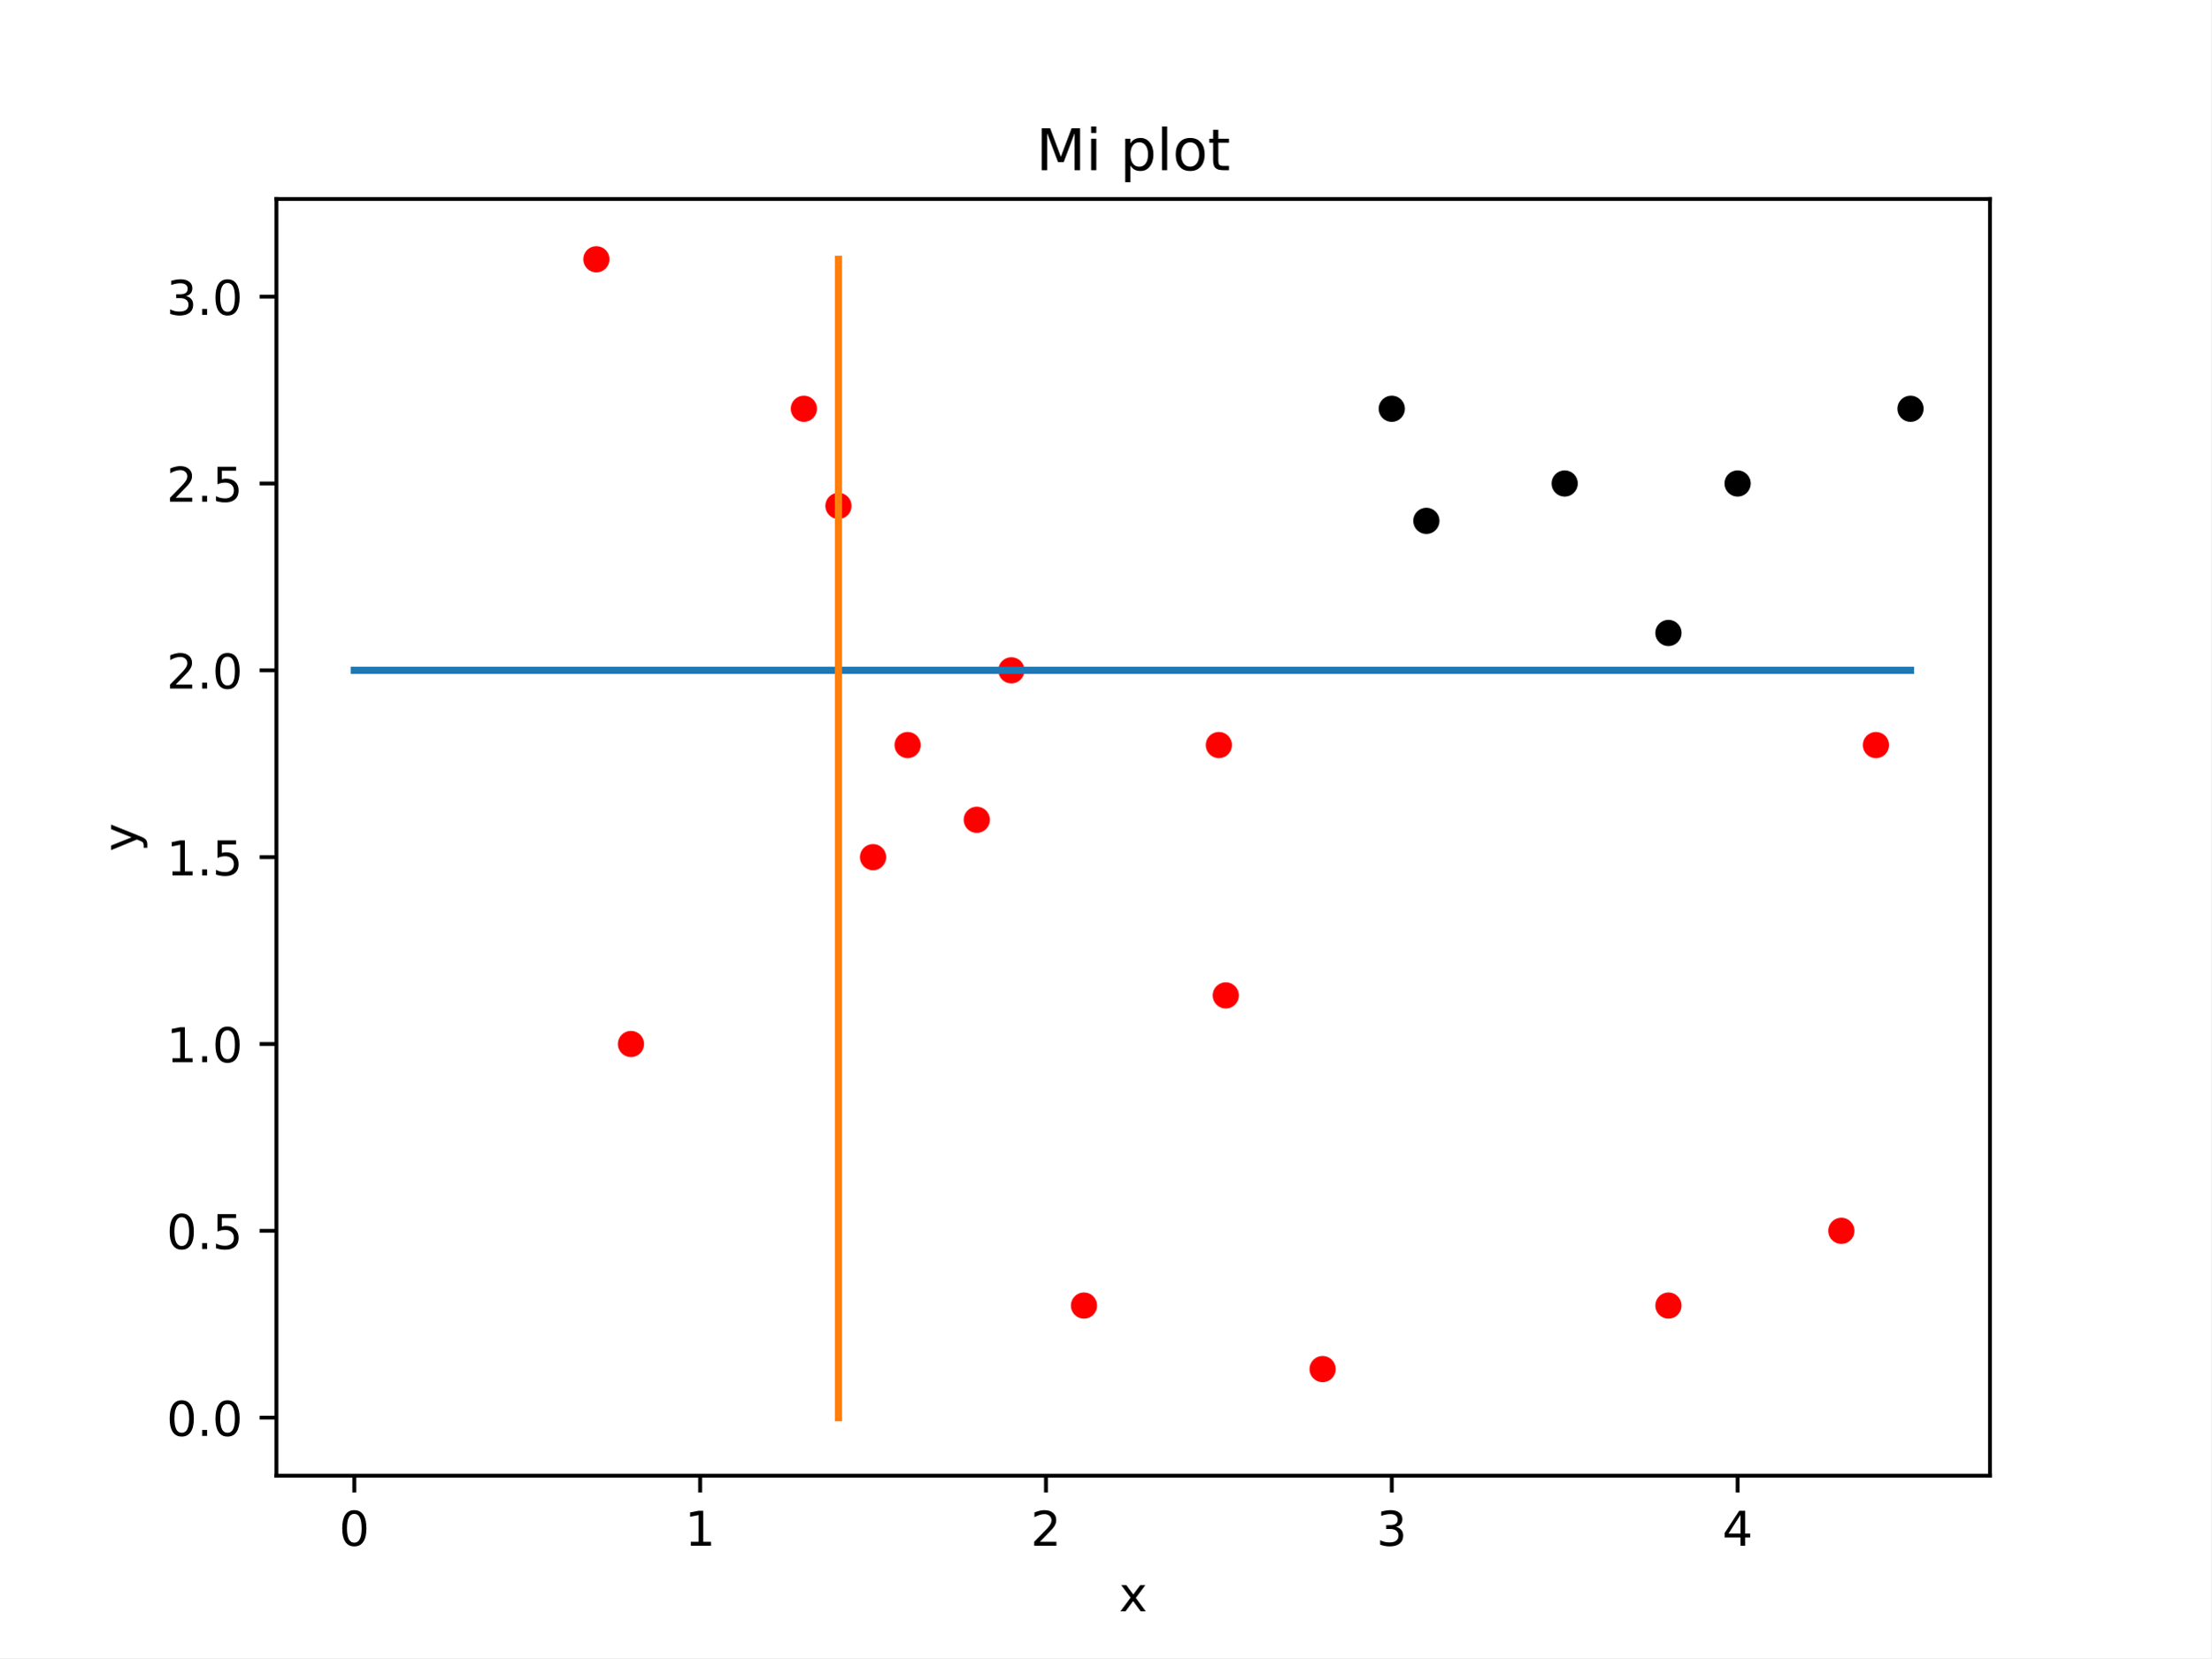
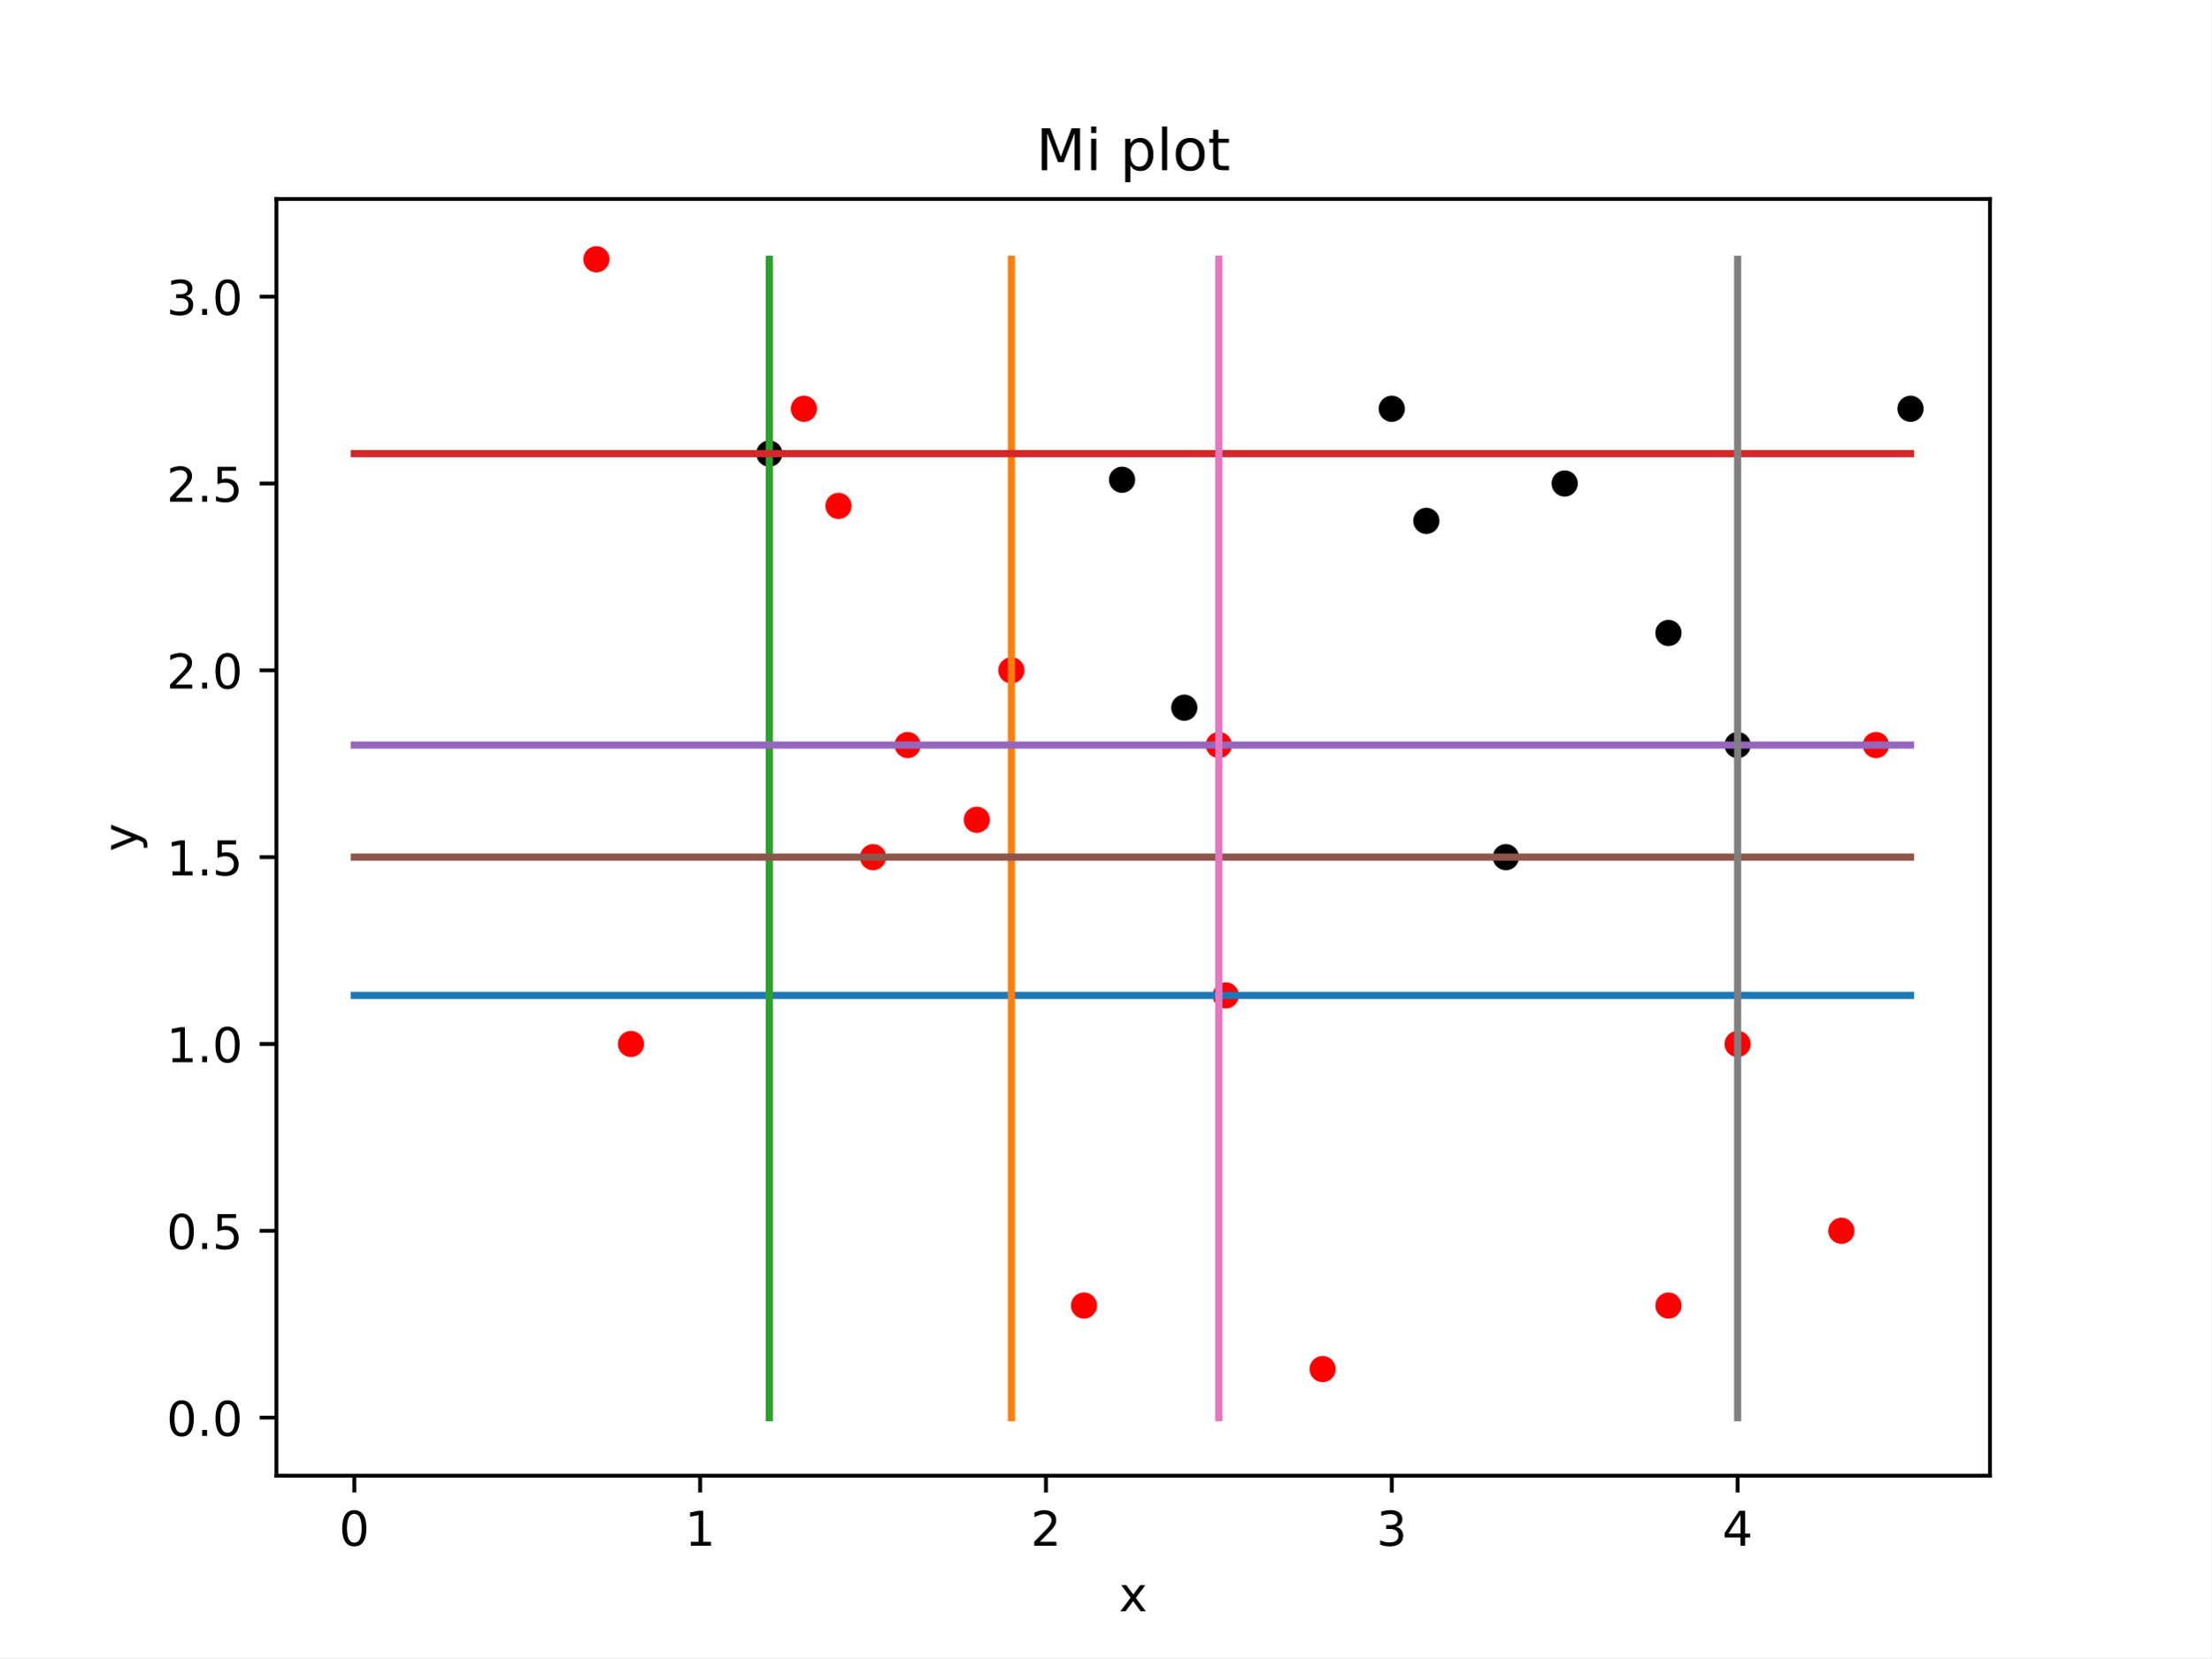
<svg xmlns="http://www.w3.org/2000/svg" xmlns:xlink="http://www.w3.org/1999/xlink" height="345.6pt" version="1.1" viewBox="0 0 460.8 345.6" width="460.8pt">
  <defs>
    <style type="text/css">
*{stroke-linecap:butt;stroke-linejoin:round;}
  </style>
  </defs>
  <g id="figure_1">
    <g id="patch_1">
      <path d="M 0 345.6  L 460.8 345.6  L 460.8 0  L 0 0  z " style="fill:#ffffff;" />
    </g>
    <g id="axes_1">
      <g id="patch_2">
        <path d="M 57.6 307.584  L 414.72 307.584  L 414.72 41.472  L 57.6 41.472  z " style="fill:#ffffff;" />
      </g>
      <g id="PathCollection_1">
        <defs>
-           <path d="M 0 2.236  C 0.593 2.236 1.162 2 1.581 1.581  C 2 1.162 2.236 0.593 2.236 0  C 2.236 -0.593 2 -1.162 1.581 -1.581  C 1.162 -2 0.593 -2.236 0 -2.236  C -0.593 -2.236 -1.162 -2 -1.581 -1.581  C -2 -1.162 -2.236 -0.593 -2.236 0  C -2.236 0.593 -2 1.162 -1.581 1.581  C -1.162 2 -0.593 2.236 0 2.236  z " id="C0_0_d7ed9a655a" />
+           <path d="M 0 2.236  C 0.593 2.236 1.162 2 1.581 1.581  C 2 1.162 2.236 0.593 2.236 0  C 2.236 -0.593 2 -1.162 1.581 -1.581  C 1.162 -2 0.593 -2.236 0 -2.236  C -0.593 -2.236 -1.162 -2 -1.581 -1.581  C -2 -1.162 -2.236 -0.593 -2.236 0  C -2.236 0.593 -2 1.162 -1.581 1.581  C -1.162 2 -0.593 2.236 0 2.236  z " id="C0_0_b128ec3650" />
        </defs>
-         <g clip-path="url(#p26c005479b)">
-           <use style="fill:#ff0000;stroke:#ff0000;" x="124.284" xlink:href="#C0_0_d7ed9a655a" y="54.039" />
-         </g>
-         <g clip-path="url(#p26c005479b)">
-           <use style="fill:#ff0000;stroke:#ff0000;" x="167.528" xlink:href="#C0_0_d7ed9a655a" y="85.194" />
-         </g>
-         <g clip-path="url(#p26c005479b)">
-           <use style="stroke:#000000;" x="290.052" xlink:href="#C0_0_d7ed9a655a" y="85.194" />
-         </g>
-         <g clip-path="url(#p26c005479b)">
-           <use style="stroke:#000000;" x="297.26" xlink:href="#C0_0_d7ed9a655a" y="108.56" />
-         </g>
-         <g clip-path="url(#p26c005479b)">
-           <use style="stroke:#000000;" x="326.089" xlink:href="#C0_0_d7ed9a655a" y="100.771" />
-         </g>
-         <g clip-path="url(#p26c005479b)">
-           <use style="stroke:#000000;" x="347.711" xlink:href="#C0_0_d7ed9a655a" y="131.926" />
-         </g>
-         <g clip-path="url(#p26c005479b)">
-           <use style="stroke:#000000;" x="398.162" xlink:href="#C0_0_d7ed9a655a" y="85.194" />
-         </g>
-         <g clip-path="url(#p26c005479b)">
-           <use style="fill:#ff0000;stroke:#ff0000;" x="383.748" xlink:href="#C0_0_d7ed9a655a" y="256.545" />
-         </g>
-         <g clip-path="url(#p26c005479b)">
-           <use style="fill:#ff0000;stroke:#ff0000;" x="390.955" xlink:href="#C0_0_d7ed9a655a" y="155.292" />
-         </g>
-         <g clip-path="url(#p26c005479b)">
-           <use style="stroke:#000000;" x="362.126" xlink:href="#C0_0_d7ed9a655a" y="100.771" />
-         </g>
-         <g clip-path="url(#p26c005479b)">
-           <use style="fill:#ff0000;stroke:#ff0000;" x="225.907" xlink:href="#C0_0_d7ed9a655a" y="272.122" />
-         </g>
-         <g clip-path="url(#p26c005479b)">
-           <use style="fill:#ff0000;stroke:#ff0000;" x="275.638" xlink:href="#C0_0_d7ed9a655a" y="285.363" />
-         </g>
-         <g clip-path="url(#p26c005479b)">
-           <use style="fill:#ff0000;stroke:#ff0000;" x="255.457" xlink:href="#C0_0_d7ed9a655a" y="207.476" />
-         </g>
-         <g clip-path="url(#p26c005479b)">
-           <use style="fill:#ff0000;stroke:#ff0000;" x="254.016" xlink:href="#C0_0_d7ed9a655a" y="155.292" />
-         </g>
-         <g clip-path="url(#p26c005479b)">
-           <use style="fill:#ff0000;stroke:#ff0000;" x="347.711" xlink:href="#C0_0_d7ed9a655a" y="272.122" />
-         </g>
-         <g clip-path="url(#p26c005479b)">
-           <use style="fill:#ff0000;stroke:#ff0000;" x="181.943" xlink:href="#C0_0_d7ed9a655a" y="178.658" />
-         </g>
-         <g clip-path="url(#p26c005479b)">
-           <use style="fill:#ff0000;stroke:#ff0000;" x="189.15" xlink:href="#C0_0_d7ed9a655a" y="155.292" />
-         </g>
-         <g clip-path="url(#p26c005479b)">
-           <use style="fill:#ff0000;stroke:#ff0000;" x="203.565" xlink:href="#C0_0_d7ed9a655a" y="170.869" />
-         </g>
-         <g clip-path="url(#p26c005479b)">
-           <use style="fill:#ff0000;stroke:#ff0000;" x="210.772" xlink:href="#C0_0_d7ed9a655a" y="139.715" />
-         </g>
-         <g clip-path="url(#p26c005479b)">
-           <use style="fill:#ff0000;stroke:#ff0000;" x="174.735" xlink:href="#C0_0_d7ed9a655a" y="105.444" />
-         </g>
-         <g clip-path="url(#p26c005479b)">
-           <use style="fill:#ff0000;stroke:#ff0000;" x="131.491" xlink:href="#C0_0_d7ed9a655a" y="217.601" />
+         <g clip-path="url(#p39bf402454)">
+           <use style="fill:#ff0000;stroke:#ff0000;" x="124.284" xlink:href="#C0_0_b128ec3650" y="54.039" />
+         </g>
+         <g clip-path="url(#p39bf402454)">
+           <use style="fill:#ff0000;stroke:#ff0000;" x="167.528" xlink:href="#C0_0_b128ec3650" y="85.194" />
+         </g>
+         <g clip-path="url(#p39bf402454)">
+           <use style="stroke:#000000;" x="233.835" xlink:href="#C0_0_b128ec3650" y="99.992" />
+         </g>
+         <g clip-path="url(#p39bf402454)">
+           <use style="stroke:#000000;" x="290.052" xlink:href="#C0_0_b128ec3650" y="85.194" />
+         </g>
+         <g clip-path="url(#p39bf402454)">
+           <use style="stroke:#000000;" x="297.26" xlink:href="#C0_0_b128ec3650" y="108.56" />
+         </g>
+         <g clip-path="url(#p39bf402454)">
+           <use style="stroke:#000000;" x="326.089" xlink:href="#C0_0_b128ec3650" y="100.771" />
+         </g>
+         <g clip-path="url(#p39bf402454)">
+           <use style="stroke:#000000;" x="347.711" xlink:href="#C0_0_b128ec3650" y="131.926" />
+         </g>
+         <g clip-path="url(#p39bf402454)">
+           <use style="stroke:#000000;" x="398.162" xlink:href="#C0_0_b128ec3650" y="85.194" />
+         </g>
+         <g clip-path="url(#p39bf402454)">
+           <use style="stroke:#000000;" x="160.321" xlink:href="#C0_0_b128ec3650" y="94.54" />
+         </g>
+         <g clip-path="url(#p39bf402454)">
+           <use style="fill:#ff0000;stroke:#ff0000;" x="362.126" xlink:href="#C0_0_b128ec3650" y="217.601" />
+         </g>
+         <g clip-path="url(#p39bf402454)">
+           <use style="fill:#ff0000;stroke:#ff0000;" x="383.748" xlink:href="#C0_0_b128ec3650" y="256.545" />
+         </g>
+         <g clip-path="url(#p39bf402454)">
+           <use style="fill:#ff0000;stroke:#ff0000;" x="390.955" xlink:href="#C0_0_b128ec3650" y="155.292" />
+         </g>
+         <g clip-path="url(#p39bf402454)">
+           <use style="stroke:#000000;" x="313.837" xlink:href="#C0_0_b128ec3650" y="178.658" />
+         </g>
+         <g clip-path="url(#p39bf402454)">
+           <use style="stroke:#000000;" x="362.126" xlink:href="#C0_0_b128ec3650" y="155.292" />
+         </g>
+         <g clip-path="url(#p39bf402454)">
+           <use style="stroke:#000000;" x="246.809" xlink:href="#C0_0_b128ec3650" y="147.503" />
+         </g>
+         <g clip-path="url(#p39bf402454)">
+           <use style="fill:#ff0000;stroke:#ff0000;" x="225.907" xlink:href="#C0_0_b128ec3650" y="272.122" />
+         </g>
+         <g clip-path="url(#p39bf402454)">
+           <use style="fill:#ff0000;stroke:#ff0000;" x="275.638" xlink:href="#C0_0_b128ec3650" y="285.363" />
+         </g>
+         <g clip-path="url(#p39bf402454)">
+           <use style="fill:#ff0000;stroke:#ff0000;" x="255.457" xlink:href="#C0_0_b128ec3650" y="207.476" />
+         </g>
+         <g clip-path="url(#p39bf402454)">
+           <use style="fill:#ff0000;stroke:#ff0000;" x="254.016" xlink:href="#C0_0_b128ec3650" y="155.292" />
+         </g>
+         <g clip-path="url(#p39bf402454)">
+           <use style="fill:#ff0000;stroke:#ff0000;" x="347.711" xlink:href="#C0_0_b128ec3650" y="272.122" />
+         </g>
+         <g clip-path="url(#p39bf402454)">
+           <use style="fill:#ff0000;stroke:#ff0000;" x="181.943" xlink:href="#C0_0_b128ec3650" y="178.658" />
+         </g>
+         <g clip-path="url(#p39bf402454)">
+           <use style="fill:#ff0000;stroke:#ff0000;" x="189.15" xlink:href="#C0_0_b128ec3650" y="155.292" />
+         </g>
+         <g clip-path="url(#p39bf402454)">
+           <use style="fill:#ff0000;stroke:#ff0000;" x="203.565" xlink:href="#C0_0_b128ec3650" y="170.869" />
+         </g>
+         <g clip-path="url(#p39bf402454)">
+           <use style="fill:#ff0000;stroke:#ff0000;" x="210.772" xlink:href="#C0_0_b128ec3650" y="139.715" />
+         </g>
+         <g clip-path="url(#p39bf402454)">
+           <use style="fill:#ff0000;stroke:#ff0000;" x="174.735" xlink:href="#C0_0_b128ec3650" y="105.444" />
+         </g>
+         <g clip-path="url(#p39bf402454)">
+           <use style="fill:#ff0000;stroke:#ff0000;" x="131.491" xlink:href="#C0_0_b128ec3650" y="217.601" />
        </g>
      </g>
      <g id="matplotlib.axis_1">
        <g id="xtick_1">
          <g id="line2d_1">
            <defs>
-               <path d="M 0 0  L 0 3.5  " id="mc018a52bb4" style="stroke:#000000;stroke-width:0.8;" />
-             </defs>
-             <g>
-               <use style="stroke:#000000;stroke-width:0.8;" x="73.833" xlink:href="#mc018a52bb4" y="307.584" />
+               <path d="M 0 0  L 0 3.5  " id="m8590ec0bcb" style="stroke:#000000;stroke-width:0.8;" />
+             </defs>
+             <g>
+               <use style="stroke:#000000;stroke-width:0.8;" x="73.833" xlink:href="#m8590ec0bcb" y="307.584" />
            </g>
          </g>
          <g id="text_1">
            <defs>
              <path d="M 31.781 66.406  Q 24.172 66.406 20.328 58.906  Q 16.5 51.422 16.5 36.375  Q 16.5 21.391 20.328 13.891  Q 24.172 6.391 31.781 6.391  Q 39.453 6.391 43.281 13.891  Q 47.125 21.391 47.125 36.375  Q 47.125 51.422 43.281 58.906  Q 39.453 66.406 31.781 66.406  z M 31.781 74.219  Q 44.047 74.219 50.516 64.516  Q 56.984 54.828 56.984 36.375  Q 56.984 17.969 50.516 8.266  Q 44.047 -1.422 31.781 -1.422  Q 19.531 -1.422 13.062 8.266  Q 6.594 17.969 6.594 36.375  Q 6.594 54.828 13.062 64.516  Q 19.531 74.219 31.781 74.219  z " id="DejaVuSans-48" />
            </defs>
            <g transform="translate(70.65148 322.1824)scale(0.1 -0.1)">
              <use xlink:href="#DejaVuSans-48" />
            </g>
          </g>
        </g>
        <g id="xtick_2">
          <g id="line2d_2">
            <g>
-               <use style="stroke:#000000;stroke-width:0.8;" x="145.906" xlink:href="#mc018a52bb4" y="307.584" />
+               <use style="stroke:#000000;stroke-width:0.8;" x="145.906" xlink:href="#m8590ec0bcb" y="307.584" />
            </g>
          </g>
          <g id="text_2">
            <defs>
              <path d="M 12.406 8.297  L 28.516 8.297  L 28.516 63.922  L 10.984 60.406  L 10.984 69.391  L 28.422 72.906  L 38.281 72.906  L 38.281 8.297  L 54.391 8.297  L 54.391 0  L 12.406 0  z " id="DejaVuSans-49" />
            </defs>
            <g transform="translate(142.7247 322.1824)scale(0.1 -0.1)">
              <use xlink:href="#DejaVuSans-49" />
            </g>
          </g>
        </g>
        <g id="xtick_3">
          <g id="line2d_3">
            <g>
-               <use style="stroke:#000000;stroke-width:0.8;" x="217.979" xlink:href="#mc018a52bb4" y="307.584" />
+               <use style="stroke:#000000;stroke-width:0.8;" x="217.979" xlink:href="#m8590ec0bcb" y="307.584" />
            </g>
          </g>
          <g id="text_3">
            <defs>
              <path d="M 19.188 8.297  L 53.609 8.297  L 53.609 0  L 7.328 0  L 7.328 8.297  Q 12.938 14.109 22.625 23.891  Q 32.328 33.688 34.812 36.531  Q 39.547 41.844 41.422 45.531  Q 43.312 49.219 43.312 52.781  Q 43.312 58.594 39.234 62.25  Q 35.156 65.922 28.609 65.922  Q 23.969 65.922 18.812 64.312  Q 13.672 62.703 7.812 59.422  L 7.812 69.391  Q 13.766 71.781 18.938 73  Q 24.125 74.219 28.422 74.219  Q 39.75 74.219 46.484 68.547  Q 53.219 62.891 53.219 53.422  Q 53.219 48.922 51.531 44.891  Q 49.859 40.875 45.406 35.406  Q 44.188 33.984 37.641 27.219  Q 31.109 20.453 19.188 8.297  z " id="DejaVuSans-50" />
            </defs>
            <g transform="translate(214.798 322.1824)scale(0.1 -0.1)">
              <use xlink:href="#DejaVuSans-50" />
            </g>
          </g>
        </g>
        <g id="xtick_4">
          <g id="line2d_4">
            <g>
-               <use style="stroke:#000000;stroke-width:0.8;" x="290.052" xlink:href="#mc018a52bb4" y="307.584" />
+               <use style="stroke:#000000;stroke-width:0.8;" x="290.052" xlink:href="#m8590ec0bcb" y="307.584" />
            </g>
          </g>
          <g id="text_4">
            <defs>
              <path d="M 40.578 39.312  Q 47.656 37.797 51.625 33  Q 55.609 28.219 55.609 21.188  Q 55.609 10.406 48.188 4.484  Q 40.766 -1.422 27.094 -1.422  Q 22.516 -1.422 17.656 -0.516  Q 12.797 0.391 7.625 2.203  L 7.625 11.719  Q 11.719 9.328 16.594 8.109  Q 21.484 6.891 26.812 6.891  Q 36.078 6.891 40.938 10.547  Q 45.797 14.203 45.797 21.188  Q 45.797 27.641 41.281 31.266  Q 36.766 34.906 28.719 34.906  L 20.219 34.906  L 20.219 43.016  L 29.109 43.016  Q 36.375 43.016 40.234 45.922  Q 44.094 48.828 44.094 54.297  Q 44.094 59.906 40.109 62.906  Q 36.141 65.922 28.719 65.922  Q 24.656 65.922 20.016 65.031  Q 15.375 64.156 9.812 62.312  L 9.812 71.094  Q 15.438 72.656 20.344 73.438  Q 25.25 74.219 29.594 74.219  Q 40.828 74.219 47.359 69.109  Q 53.906 64.016 53.906 55.328  Q 53.906 49.266 50.438 45.094  Q 46.969 40.922 40.578 39.312  z " id="DejaVuSans-51" />
            </defs>
            <g transform="translate(286.8712 322.1824)scale(0.1 -0.1)">
              <use xlink:href="#DejaVuSans-51" />
            </g>
          </g>
        </g>
        <g id="xtick_5">
          <g id="line2d_5">
            <g>
-               <use style="stroke:#000000;stroke-width:0.8;" x="362.126" xlink:href="#mc018a52bb4" y="307.584" />
+               <use style="stroke:#000000;stroke-width:0.8;" x="362.126" xlink:href="#m8590ec0bcb" y="307.584" />
            </g>
          </g>
          <g id="text_5">
            <defs>
              <path d="M 37.797 64.312  L 12.891 25.391  L 37.797 25.391  z M 35.203 72.906  L 47.609 72.906  L 47.609 25.391  L 58.016 25.391  L 58.016 17.188  L 47.609 17.188  L 47.609 0  L 37.797 0  L 37.797 17.188  L 4.891 17.188  L 4.891 26.703  z " id="DejaVuSans-52" />
            </defs>
            <g transform="translate(358.9445 322.1824)scale(0.1 -0.1)">
              <use xlink:href="#DejaVuSans-52" />
            </g>
          </g>
        </g>
        <g id="text_6">
          <defs>
            <path d="M 54.891 54.688  L 35.109 28.078  L 55.906 0  L 45.312 0  L 29.391 21.484  L 13.484 0  L 2.875 0  L 24.125 28.609  L 4.688 54.688  L 15.281 54.688  L 29.781 35.203  L 44.281 54.688  z " id="DejaVuSans-120" />
          </defs>
          <g transform="translate(233.2006 335.8606)scale(0.1 -0.1)">
            <use xlink:href="#DejaVuSans-120" />
          </g>
        </g>
      </g>
      <g id="matplotlib.axis_2">
        <g id="ytick_1">
          <g id="line2d_6">
            <defs>
-               <path d="M 0 0  L -3.5 0  " id="mde9c3a31b8" style="stroke:#000000;stroke-width:0.8;" />
-             </defs>
-             <g>
-               <use style="stroke:#000000;stroke-width:0.8;" x="57.6" xlink:href="#mde9c3a31b8" y="295.488" />
+               <path d="M 0 0  L -3.5 0  " id="ma07cab32f1" style="stroke:#000000;stroke-width:0.8;" />
+             </defs>
+             <g>
+               <use style="stroke:#000000;stroke-width:0.8;" x="57.6" xlink:href="#ma07cab32f1" y="295.488" />
            </g>
          </g>
          <g id="text_7">
            <defs>
              <path d="M 10.688 12.406  L 21 12.406  L 21 0  L 10.688 0  z " id="DejaVuSans-46" />
            </defs>
            <g transform="translate(34.69687 299.2872)scale(0.1 -0.1)">
              <use xlink:href="#DejaVuSans-48" />
              <use x="63.623" xlink:href="#DejaVuSans-46" />
              <use x="95.41" xlink:href="#DejaVuSans-48" />
            </g>
          </g>
        </g>
        <g id="ytick_2">
          <g id="line2d_7">
            <g>
-               <use style="stroke:#000000;stroke-width:0.8;" x="57.6" xlink:href="#mde9c3a31b8" y="256.545" />
+               <use style="stroke:#000000;stroke-width:0.8;" x="57.6" xlink:href="#ma07cab32f1" y="256.545" />
            </g>
          </g>
          <g id="text_8">
            <defs>
              <path d="M 10.797 72.906  L 49.516 72.906  L 49.516 64.594  L 19.828 64.594  L 19.828 46.734  Q 21.969 47.469 24.109 47.828  Q 26.266 48.188 28.422 48.188  Q 40.625 48.188 47.75 41.5  Q 54.891 34.812 54.891 23.391  Q 54.891 11.625 47.562 5.094  Q 40.234 -1.422 26.906 -1.422  Q 22.312 -1.422 17.547 -0.641  Q 12.797 0.141 7.719 1.703  L 7.719 11.625  Q 12.109 9.234 16.797 8.062  Q 21.484 6.891 26.703 6.891  Q 35.156 6.891 40.078 11.328  Q 45.016 15.766 45.016 23.391  Q 45.016 31 40.078 35.438  Q 35.156 39.891 26.703 39.891  Q 22.75 39.891 18.812 39.016  Q 14.891 38.141 10.797 36.281  z " id="DejaVuSans-53" />
            </defs>
            <g transform="translate(34.69687 260.3439)scale(0.1 -0.1)">
              <use xlink:href="#DejaVuSans-48" />
              <use x="63.623" xlink:href="#DejaVuSans-46" />
              <use x="95.41" xlink:href="#DejaVuSans-53" />
            </g>
          </g>
        </g>
        <g id="ytick_3">
          <g id="line2d_8">
            <g>
-               <use style="stroke:#000000;stroke-width:0.8;" x="57.6" xlink:href="#mde9c3a31b8" y="217.601" />
+               <use style="stroke:#000000;stroke-width:0.8;" x="57.6" xlink:href="#ma07cab32f1" y="217.601" />
            </g>
          </g>
          <g id="text_9">
            <g transform="translate(34.69687 221.4005)scale(0.1 -0.1)">
              <use xlink:href="#DejaVuSans-49" />
              <use x="63.623" xlink:href="#DejaVuSans-46" />
              <use x="95.41" xlink:href="#DejaVuSans-48" />
            </g>
          </g>
        </g>
        <g id="ytick_4">
          <g id="line2d_9">
            <g>
-               <use style="stroke:#000000;stroke-width:0.8;" x="57.6" xlink:href="#mde9c3a31b8" y="178.658" />
+               <use style="stroke:#000000;stroke-width:0.8;" x="57.6" xlink:href="#ma07cab32f1" y="178.658" />
            </g>
          </g>
          <g id="text_10">
            <g transform="translate(34.69687 182.4572)scale(0.1 -0.1)">
              <use xlink:href="#DejaVuSans-49" />
              <use x="63.623" xlink:href="#DejaVuSans-46" />
              <use x="95.41" xlink:href="#DejaVuSans-53" />
            </g>
          </g>
        </g>
        <g id="ytick_5">
          <g id="line2d_10">
            <g>
-               <use style="stroke:#000000;stroke-width:0.8;" x="57.6" xlink:href="#mde9c3a31b8" y="139.715" />
+               <use style="stroke:#000000;stroke-width:0.8;" x="57.6" xlink:href="#ma07cab32f1" y="139.715" />
            </g>
          </g>
          <g id="text_11">
            <g transform="translate(34.69687 143.5138)scale(0.1 -0.1)">
              <use xlink:href="#DejaVuSans-50" />
              <use x="63.623" xlink:href="#DejaVuSans-46" />
              <use x="95.41" xlink:href="#DejaVuSans-48" />
            </g>
          </g>
        </g>
        <g id="ytick_6">
          <g id="line2d_11">
            <g>
-               <use style="stroke:#000000;stroke-width:0.8;" x="57.6" xlink:href="#mde9c3a31b8" y="100.771" />
+               <use style="stroke:#000000;stroke-width:0.8;" x="57.6" xlink:href="#ma07cab32f1" y="100.771" />
            </g>
          </g>
          <g id="text_12">
            <g transform="translate(34.69687 104.5705)scale(0.1 -0.1)">
              <use xlink:href="#DejaVuSans-50" />
              <use x="63.623" xlink:href="#DejaVuSans-46" />
              <use x="95.41" xlink:href="#DejaVuSans-53" />
            </g>
          </g>
        </g>
        <g id="ytick_7">
          <g id="line2d_12">
            <g>
-               <use style="stroke:#000000;stroke-width:0.8;" x="57.6" xlink:href="#mde9c3a31b8" y="61.828" />
+               <use style="stroke:#000000;stroke-width:0.8;" x="57.6" xlink:href="#ma07cab32f1" y="61.828" />
            </g>
          </g>
          <g id="text_13">
            <g transform="translate(34.69687 65.6271)scale(0.1 -0.1)">
              <use xlink:href="#DejaVuSans-51" />
              <use x="63.623" xlink:href="#DejaVuSans-46" />
              <use x="95.41" xlink:href="#DejaVuSans-48" />
            </g>
          </g>
        </g>
        <g id="text_14">
          <defs>
            <path d="M 32.172 -5.078  Q 28.375 -14.844 24.75 -17.812  Q 21.141 -20.797 15.094 -20.797  L 7.906 -20.797  L 7.906 -13.281  L 13.188 -13.281  Q 16.891 -13.281 18.938 -11.516  Q 21 -9.766 23.484 -3.219  L 25.094 0.875  L 2.984 54.688  L 12.5 54.688  L 29.594 11.922  L 46.688 54.688  L 56.203 54.688  z " id="DejaVuSans-121" />
          </defs>
          <g transform="translate(28.61719 177.4874)rotate(-90)scale(0.1 -0.1)">
            <use xlink:href="#DejaVuSans-121" />
          </g>
        </g>
      </g>
      <g id="line2d_13">
-         <path clip-path="url(#p26c005479b)" d="M 73.833 139.715  L 398.162 139.715  " style="fill:none;stroke:#1f77b4;stroke-linecap:square;stroke-width:1.5;" />
+         <path clip-path="url(#p39bf402454)" d="M 73.833 207.476  L 398.162 207.476  " style="fill:none;stroke:#1f77b4;stroke-linecap:square;stroke-width:1.5;" />
      </g>
      <g id="line2d_14">
-         <path clip-path="url(#p26c005479b)" d="M 174.735 295.488  L 174.735 54.039  " style="fill:none;stroke:#ff7f0e;stroke-linecap:square;stroke-width:1.5;" />
+         <path clip-path="url(#p39bf402454)" d="M 210.772 295.488  L 210.772 54.039  " style="fill:none;stroke:#ff7f0e;stroke-linecap:square;stroke-width:1.5;" />
+       </g>
+       <g id="line2d_15">
+         <path clip-path="url(#p39bf402454)" d="M 160.321 295.488  L 160.321 54.039  " style="fill:none;stroke:#2ca02c;stroke-linecap:square;stroke-width:1.5;" />
+       </g>
+       <g id="line2d_16">
+         <path clip-path="url(#p39bf402454)" d="M 73.833 94.54  L 398.162 94.54  " style="fill:none;stroke:#d62728;stroke-linecap:square;stroke-width:1.5;" />
+       </g>
+       <g id="line2d_17">
+         <path clip-path="url(#p39bf402454)" d="M 73.833 155.292  L 398.162 155.292  " style="fill:none;stroke:#9467bd;stroke-linecap:square;stroke-width:1.5;" />
+       </g>
+       <g id="line2d_18">
+         <path clip-path="url(#p39bf402454)" d="M 73.833 178.658  L 398.162 178.658  " style="fill:none;stroke:#8c564b;stroke-linecap:square;stroke-width:1.5;" />
+       </g>
+       <g id="line2d_19">
+         <path clip-path="url(#p39bf402454)" d="M 254.016 295.488  L 254.016 54.039  " style="fill:none;stroke:#e377c2;stroke-linecap:square;stroke-width:1.5;" />
+       </g>
+       <g id="line2d_20">
+         <path clip-path="url(#p39bf402454)" d="M 362.126 295.488  L 362.126 54.039  " style="fill:none;stroke:#7f7f7f;stroke-linecap:square;stroke-width:1.5;" />
      </g>
      <g id="patch_3">
        <path d="M 57.6 307.584  L 57.6 41.472  " style="fill:none;stroke:#000000;stroke-linecap:square;stroke-linejoin:miter;stroke-width:0.8;" />
      </g>
      <g id="patch_4">
        <path d="M 414.72 307.584  L 414.72 41.472  " style="fill:none;stroke:#000000;stroke-linecap:square;stroke-linejoin:miter;stroke-width:0.8;" />
      </g>
      <g id="patch_5">
        <path d="M 57.6 307.584  L 414.72 307.584  " style="fill:none;stroke:#000000;stroke-linecap:square;stroke-linejoin:miter;stroke-width:0.8;" />
      </g>
      <g id="patch_6">
        <path d="M 57.6 41.472  L 414.72 41.472  " style="fill:none;stroke:#000000;stroke-linecap:square;stroke-linejoin:miter;stroke-width:0.8;" />
      </g>
      <g id="text_15">
        <defs>
          <path d="M 9.812 72.906  L 24.516 72.906  L 43.109 23.297  L 61.812 72.906  L 76.516 72.906  L 76.516 0  L 66.891 0  L 66.891 64.016  L 48.094 14.016  L 38.188 14.016  L 19.391 64.016  L 19.391 0  L 9.812 0  z " id="DejaVuSans-77" />
          <path d="M 9.422 54.688  L 18.406 54.688  L 18.406 0  L 9.422 0  z M 9.422 75.984  L 18.406 75.984  L 18.406 64.594  L 9.422 64.594  z " id="DejaVuSans-105" />
          <path id="DejaVuSans-32" />
          <path d="M 18.109 8.203  L 18.109 -20.797  L 9.078 -20.797  L 9.078 54.688  L 18.109 54.688  L 18.109 46.391  Q 20.953 51.266 25.266 53.625  Q 29.594 56 35.594 56  Q 45.562 56 51.781 48.094  Q 58.016 40.188 58.016 27.297  Q 58.016 14.406 51.781 6.484  Q 45.562 -1.422 35.594 -1.422  Q 29.594 -1.422 25.266 0.953  Q 20.953 3.328 18.109 8.203  z M 48.688 27.297  Q 48.688 37.203 44.609 42.844  Q 40.531 48.484 33.406 48.484  Q 26.266 48.484 22.188 42.844  Q 18.109 37.203 18.109 27.297  Q 18.109 17.391 22.188 11.75  Q 26.266 6.109 33.406 6.109  Q 40.531 6.109 44.609 11.75  Q 48.688 17.391 48.688 27.297  z " id="DejaVuSans-112" />
          <path d="M 9.422 75.984  L 18.406 75.984  L 18.406 0  L 9.422 0  z " id="DejaVuSans-108" />
          <path d="M 30.609 48.391  Q 23.391 48.391 19.188 42.75  Q 14.984 37.109 14.984 27.297  Q 14.984 17.484 19.156 11.844  Q 23.344 6.203 30.609 6.203  Q 37.797 6.203 41.984 11.859  Q 46.188 17.531 46.188 27.297  Q 46.188 37.016 41.984 42.703  Q 37.797 48.391 30.609 48.391  z M 30.609 56  Q 42.328 56 49.016 48.375  Q 55.719 40.766 55.719 27.297  Q 55.719 13.875 49.016 6.219  Q 42.328 -1.422 30.609 -1.422  Q 18.844 -1.422 12.172 6.219  Q 5.516 13.875 5.516 27.297  Q 5.516 40.766 12.172 48.375  Q 18.844 56 30.609 56  z " id="DejaVuSans-111" />
          <path d="M 18.312 70.219  L 18.312 54.688  L 36.812 54.688  L 36.812 47.703  L 18.312 47.703  L 18.312 18.016  Q 18.312 11.328 20.141 9.422  Q 21.969 7.516 27.594 7.516  L 36.812 7.516  L 36.812 0  L 27.594 0  Q 17.188 0 13.234 3.875  Q 9.281 7.766 9.281 18.016  L 9.281 47.703  L 2.688 47.703  L 2.688 54.688  L 9.281 54.688  L 9.281 70.219  z " id="DejaVuSans-116" />
        </defs>
        <g transform="translate(215.91 35.472)scale(0.12 -0.12)">
          <use xlink:href="#DejaVuSans-77" />
          <use x="86.279" xlink:href="#DejaVuSans-105" />
          <use x="114.062" xlink:href="#DejaVuSans-32" />
          <use x="145.85" xlink:href="#DejaVuSans-112" />
          <use x="209.326" xlink:href="#DejaVuSans-108" />
          <use x="237.109" xlink:href="#DejaVuSans-111" />
          <use x="298.291" xlink:href="#DejaVuSans-116" />
        </g>
      </g>
    </g>
  </g>
  <defs>
-     <clipPath id="p26c005479b">
+     <clipPath id="p39bf402454">
      <rect height="266.112" width="357.12" x="57.6" y="41.472" />
    </clipPath>
  </defs>
</svg>
